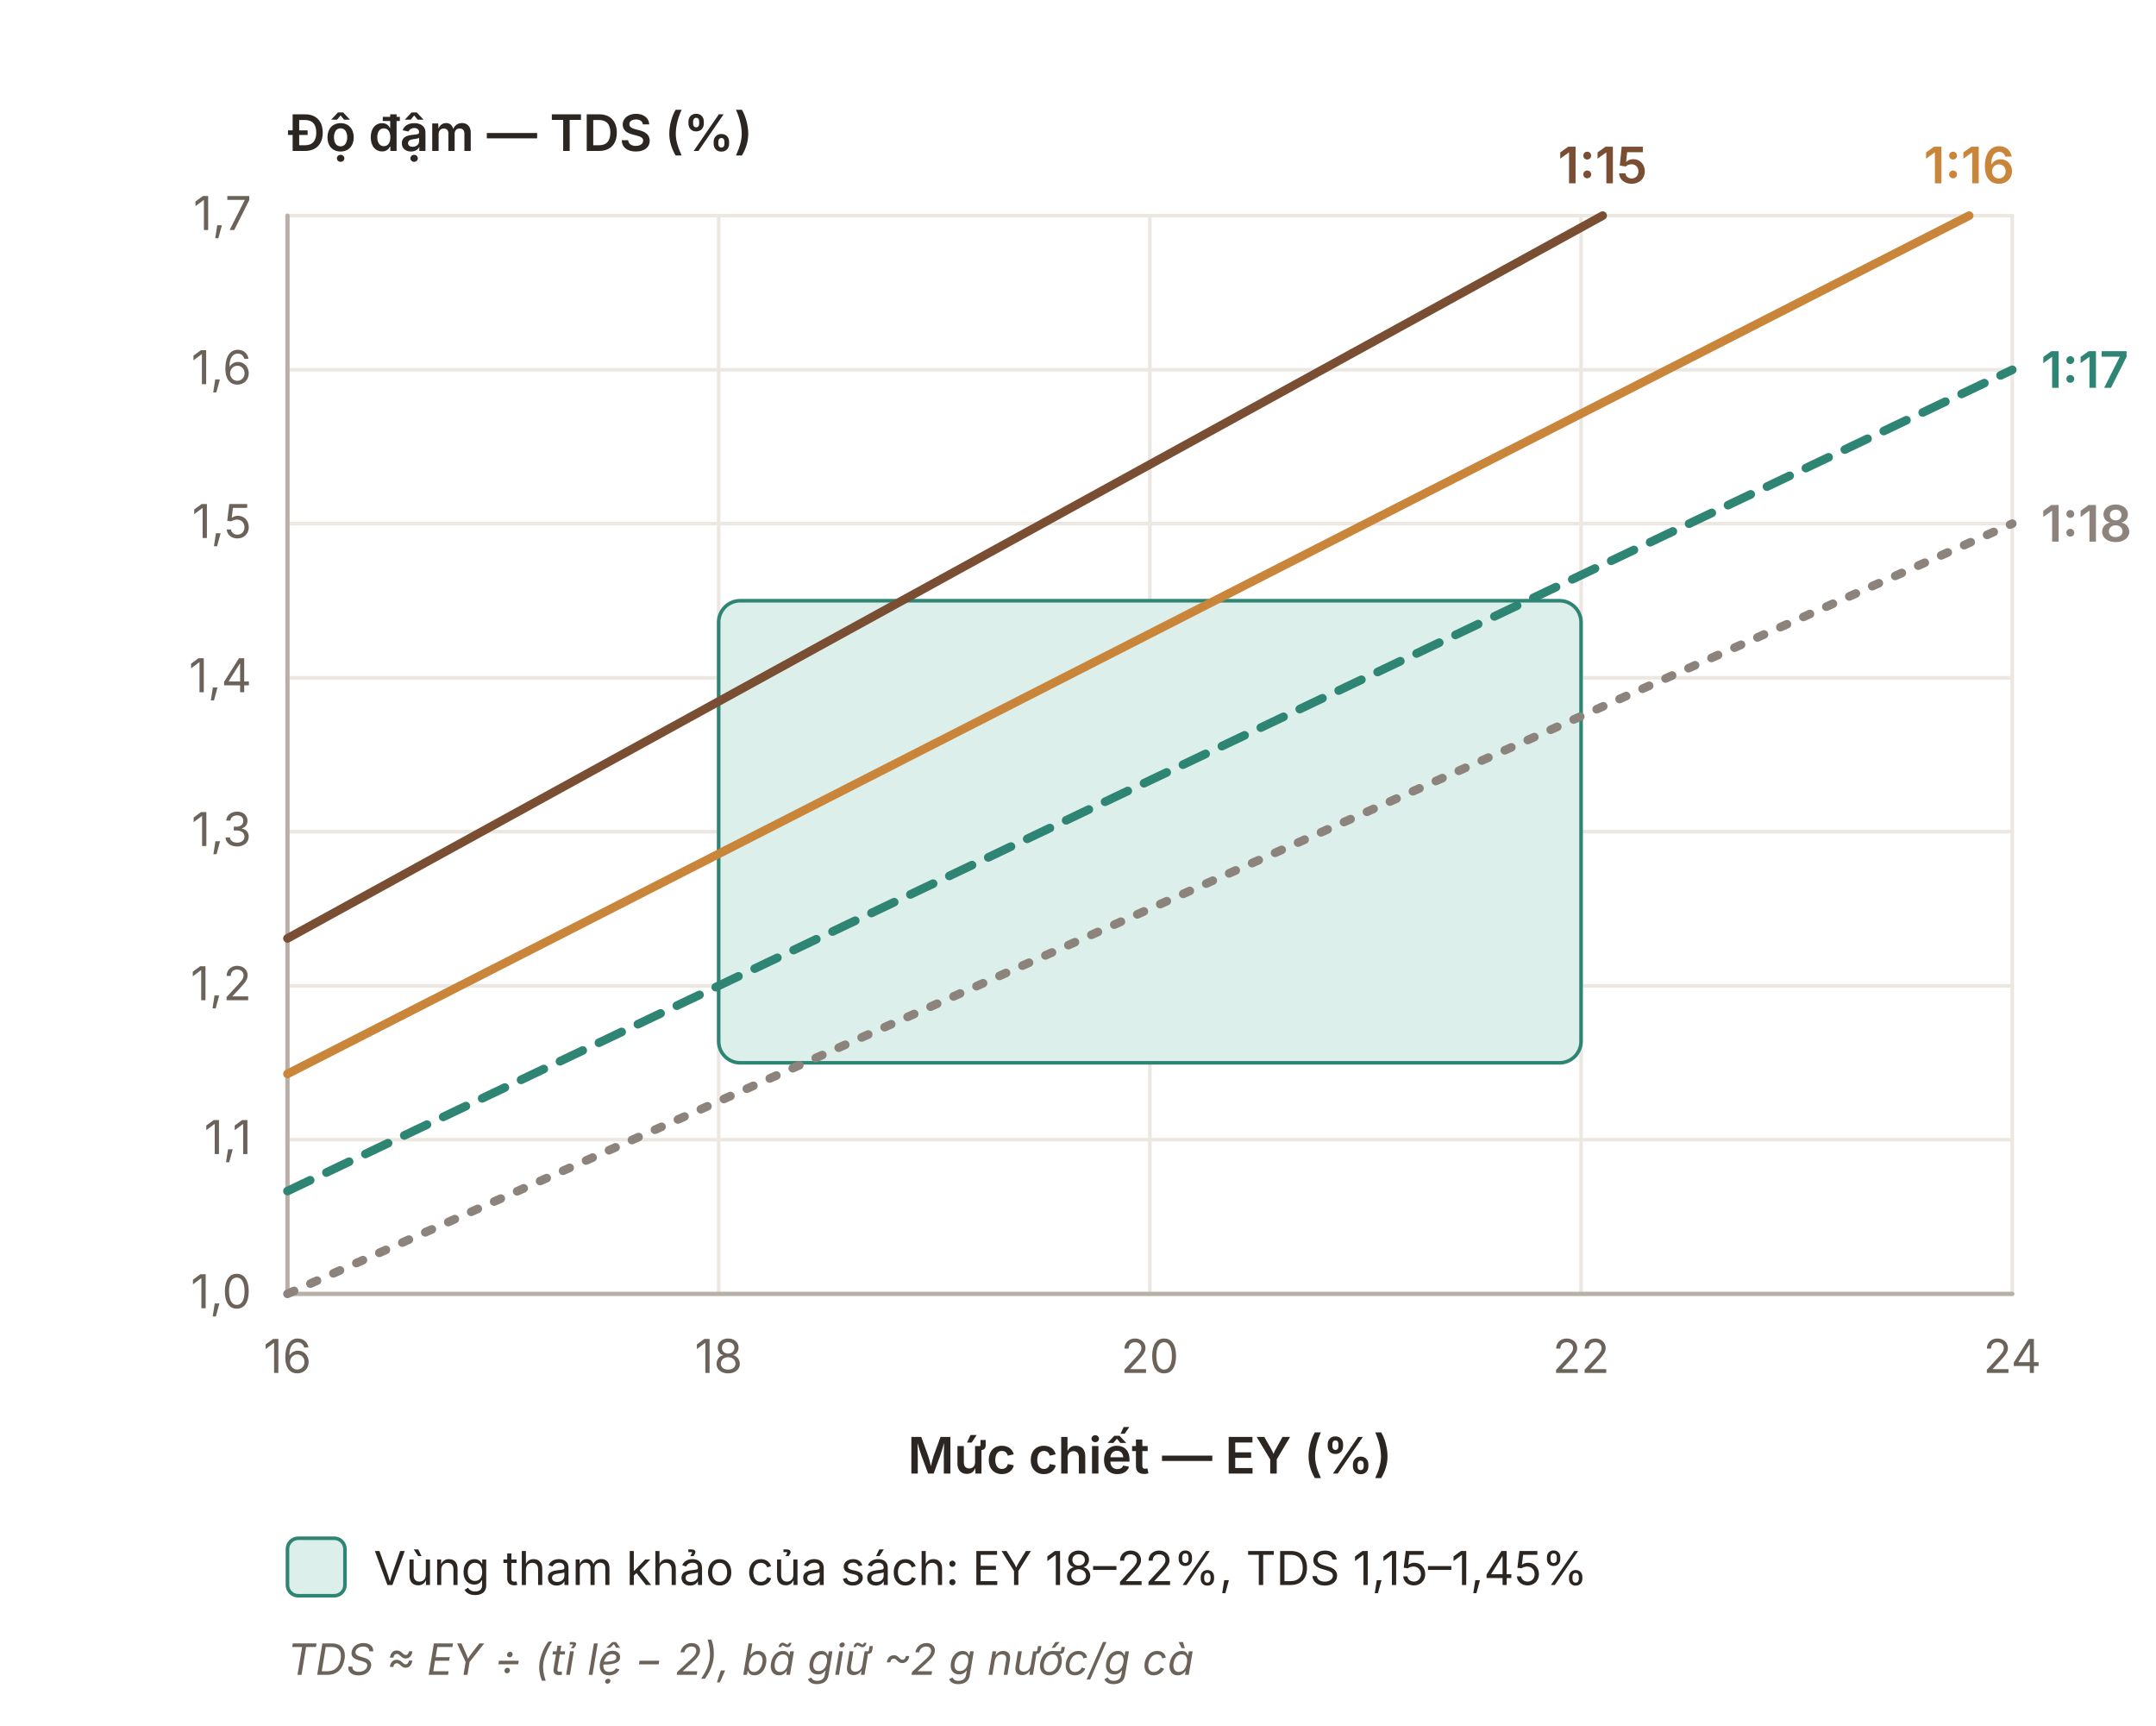
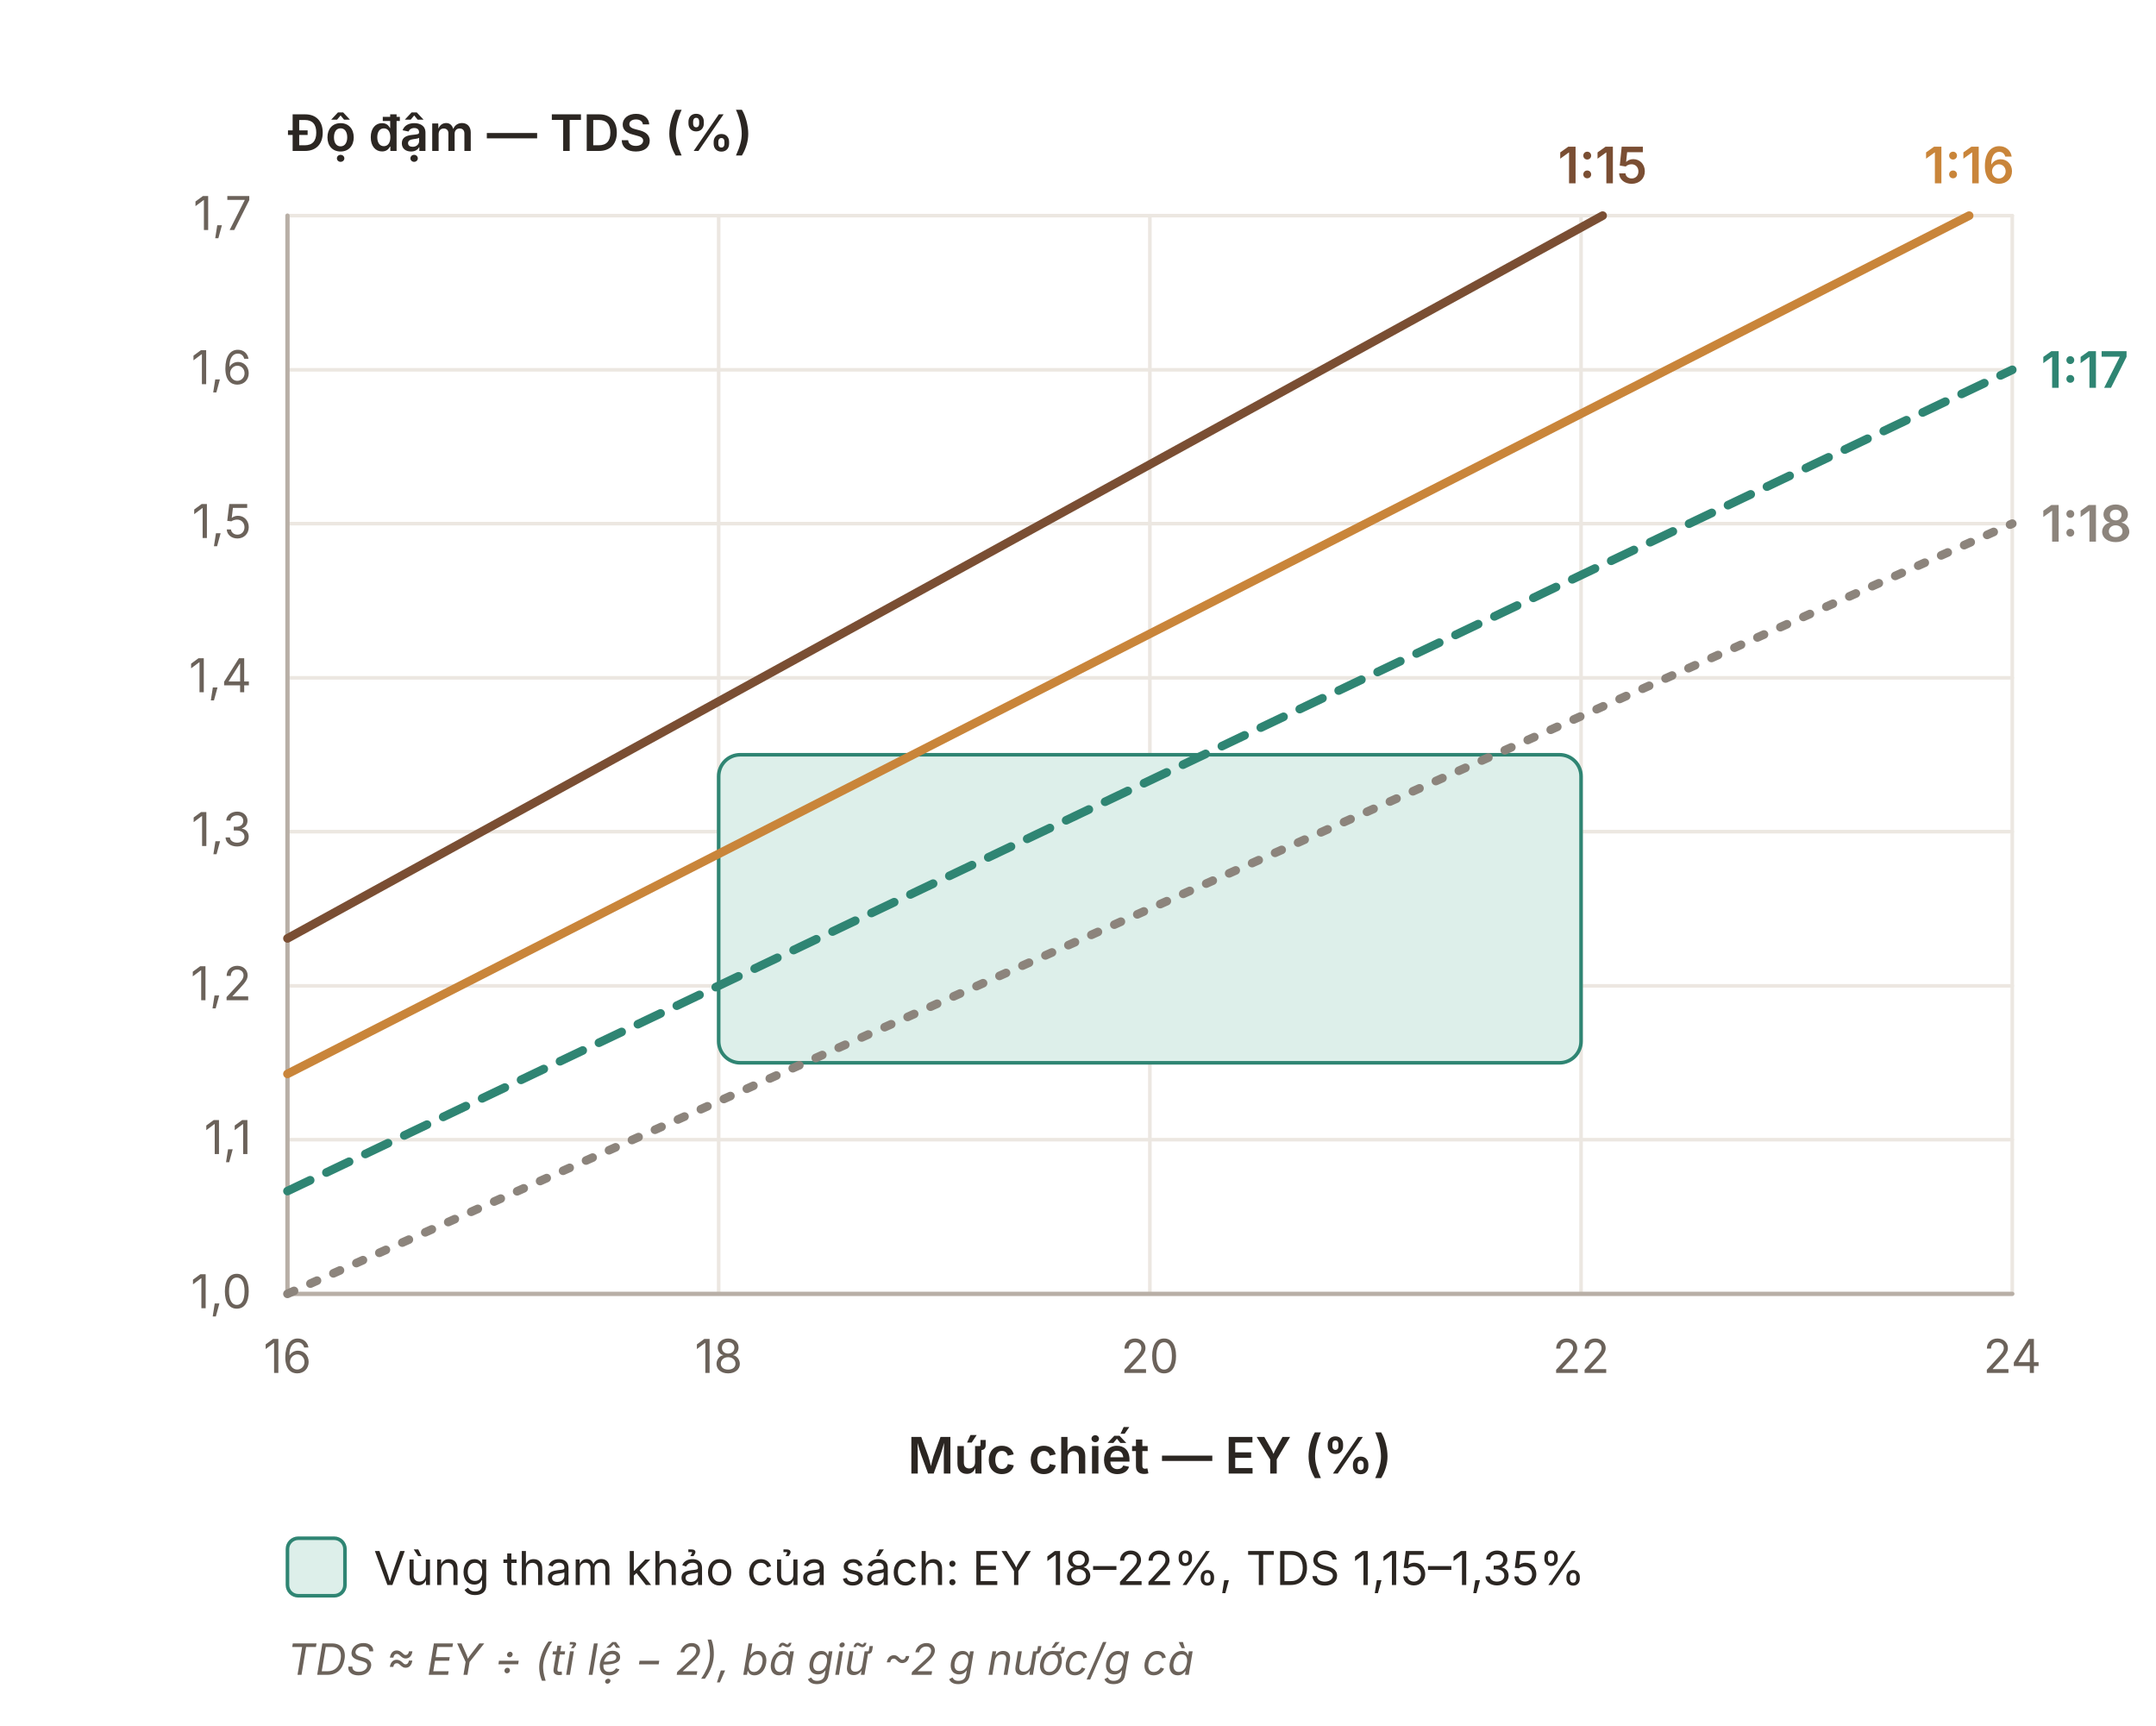
<svg xmlns="http://www.w3.org/2000/svg" viewBox="0 0 600 480" width="600" height="480" role="img">
  <defs>
    <marker id="arr" viewBox="0 0 10 10" refX="8" refY="5" markerWidth="7" markerHeight="7" orient="auto-start-reverse">
      <path d="M2 1L8 5L2 9" fill="none" stroke="context-stroke" stroke-width="1.6" stroke-linecap="round" stroke-linejoin="round" />
    </marker>
  </defs>
  <g font-family="'Be Vietnam Pro','Inter','Noto Sans','Helvetica Neue',Arial,sans-serif">
    <line x1="80.0" y1="60.0" x2="80.0" y2="360.0" stroke="#ECE7E1" stroke-width="1" stroke-linecap="round" />
    <text x="80.0" y="382.0" font-size="13" fill="#6B625A" text-anchor="middle" font-weight="400">16</text>
    <line x1="200.0" y1="60.0" x2="200.0" y2="360.0" stroke="#ECE7E1" stroke-width="1" stroke-linecap="round" />
    <text x="200.0" y="382.0" font-size="13" fill="#6B625A" text-anchor="middle" font-weight="400">18</text>
    <line x1="320.0" y1="60.0" x2="320.0" y2="360.0" stroke="#ECE7E1" stroke-width="1" stroke-linecap="round" />
    <text x="320.0" y="382.0" font-size="13" fill="#6B625A" text-anchor="middle" font-weight="400">20</text>
    <line x1="440.0" y1="60.0" x2="440.0" y2="360.0" stroke="#ECE7E1" stroke-width="1" stroke-linecap="round" />
    <text x="440.0" y="382.0" font-size="13" fill="#6B625A" text-anchor="middle" font-weight="400">22</text>
    <line x1="560.0" y1="60.0" x2="560.0" y2="360.0" stroke="#ECE7E1" stroke-width="1" stroke-linecap="round" />
    <text x="560.0" y="382.0" font-size="13" fill="#6B625A" text-anchor="middle" font-weight="400">24</text>
    <line x1="80.0" y1="360.0" x2="560.0" y2="360.0" stroke="#ECE7E1" stroke-width="1" stroke-linecap="round" />
    <text x="70.0" y="364.0" font-size="13" fill="#6B625A" text-anchor="end" font-weight="400">1,0</text>
    <line x1="80.0" y1="317.1" x2="560.0" y2="317.1" stroke="#ECE7E1" stroke-width="1" stroke-linecap="round" />
    <text x="70.0" y="321.1" font-size="13" fill="#6B625A" text-anchor="end" font-weight="400">1,1</text>
    <line x1="80.0" y1="274.3" x2="560.0" y2="274.3" stroke="#ECE7E1" stroke-width="1" stroke-linecap="round" />
    <text x="70.0" y="278.3" font-size="13" fill="#6B625A" text-anchor="end" font-weight="400">1,2</text>
    <line x1="80.0" y1="231.4" x2="560.0" y2="231.4" stroke="#ECE7E1" stroke-width="1" stroke-linecap="round" />
    <text x="70.0" y="235.4" font-size="13" fill="#6B625A" text-anchor="end" font-weight="400">1,3</text>
    <line x1="80.0" y1="188.6" x2="560.0" y2="188.6" stroke="#ECE7E1" stroke-width="1" stroke-linecap="round" />
    <text x="70.0" y="192.6" font-size="13" fill="#6B625A" text-anchor="end" font-weight="400">1,4</text>
    <line x1="80.0" y1="145.7" x2="560.0" y2="145.7" stroke="#ECE7E1" stroke-width="1" stroke-linecap="round" />
    <text x="70.0" y="149.7" font-size="13" fill="#6B625A" text-anchor="end" font-weight="400">1,5</text>
    <line x1="80.0" y1="102.9" x2="560.0" y2="102.9" stroke="#ECE7E1" stroke-width="1" stroke-linecap="round" />
    <text x="70.0" y="106.9" font-size="13" fill="#6B625A" text-anchor="end" font-weight="400">1,6</text>
    <line x1="80.0" y1="60.0" x2="560.0" y2="60.0" stroke="#ECE7E1" stroke-width="1" stroke-linecap="round" />
    <text x="70.0" y="64.0" font-size="13" fill="#6B625A" text-anchor="end" font-weight="400">1,7</text>
-     <rect x="200" y="167.143" width="240" height="128.571" rx="6" fill="#DDEFEA" stroke="#2F8573" stroke-width="1" />
+     <rect x="200" y="210" width="240" height="85.714" rx="6" fill="#DDEFEA" stroke="#2F8573" stroke-width="1" />
    <line x1="80.0" y1="360.0" x2="560.0" y2="360.0" stroke="#B8AFA6" stroke-width="1.2" stroke-linecap="round" />
    <line x1="80.0" y1="60.0" x2="80.0" y2="360.0" stroke="#B8AFA6" stroke-width="1.2" stroke-linecap="round" />
    <line x1="80.0" y1="261.1" x2="446.0" y2="60.0" stroke="#7A4E33" stroke-width="2.4" stroke-linecap="round" />
    <text x="446.0" y="51.0" font-size="14" fill="#7A4E33" text-anchor="middle" font-weight="600">1:15</text>
    <line x1="80.0" y1="298.8" x2="548.0" y2="60.0" stroke="#C9853A" stroke-width="2.4" stroke-linecap="round" />
    <text x="548.0" y="51.0" font-size="14" fill="#C9853A" text-anchor="middle" font-weight="600">1:16</text>
    <line x1="80.0" y1="331.4" x2="560.0" y2="102.9" stroke="#2F8573" stroke-width="2.4" stroke-linecap="round" stroke-dasharray="7 5" />
    <text x="568.0" y="107.9" font-size="14" fill="#2F8573" text-anchor="start" font-weight="600">1:17</text>
    <line x1="80.0" y1="360.0" x2="560.0" y2="145.7" stroke="#8C847C" stroke-width="2.4" stroke-linecap="round" stroke-dasharray="2 5" />
    <text x="568.0" y="150.7" font-size="14" fill="#8C847C" text-anchor="start" font-weight="600">1:18</text>
    <text x="80.0" y="42.0" font-size="14" fill="#2B2622" text-anchor="start" font-weight="600">Độ đậm — TDS (%)</text>
    <text x="320.0" y="410.0" font-size="14" fill="#2B2622" text-anchor="middle" font-weight="600">Mức chiết — EY (%)</text>
    <rect x="80" y="428" width="16" height="16" rx="3" fill="#DDEFEA" stroke="#2F8573" stroke-width="1" />
-     <text x="104.0" y="441.0" font-size="13" fill="#2B2622" text-anchor="start" font-weight="400">Vùng tham khảo của sách: EY 18–22%, TDS 1,15–1,45%</text>
+     <text x="104.0" y="441.0" font-size="13" fill="#2B2622" text-anchor="start" font-weight="400">Vùng tham khảo của sách: EY 18–22%, TDS 1,15–1,35%</text>
    <text x="80.0" y="466.0" font-size="12" fill="#6B625A" text-anchor="start" font-weight="400" font-style="italic">TDS ≈ EY ÷ (tỉ lệ − 2), bã giữ ~2 g nước/g cà</text>
  </g>
</svg>
